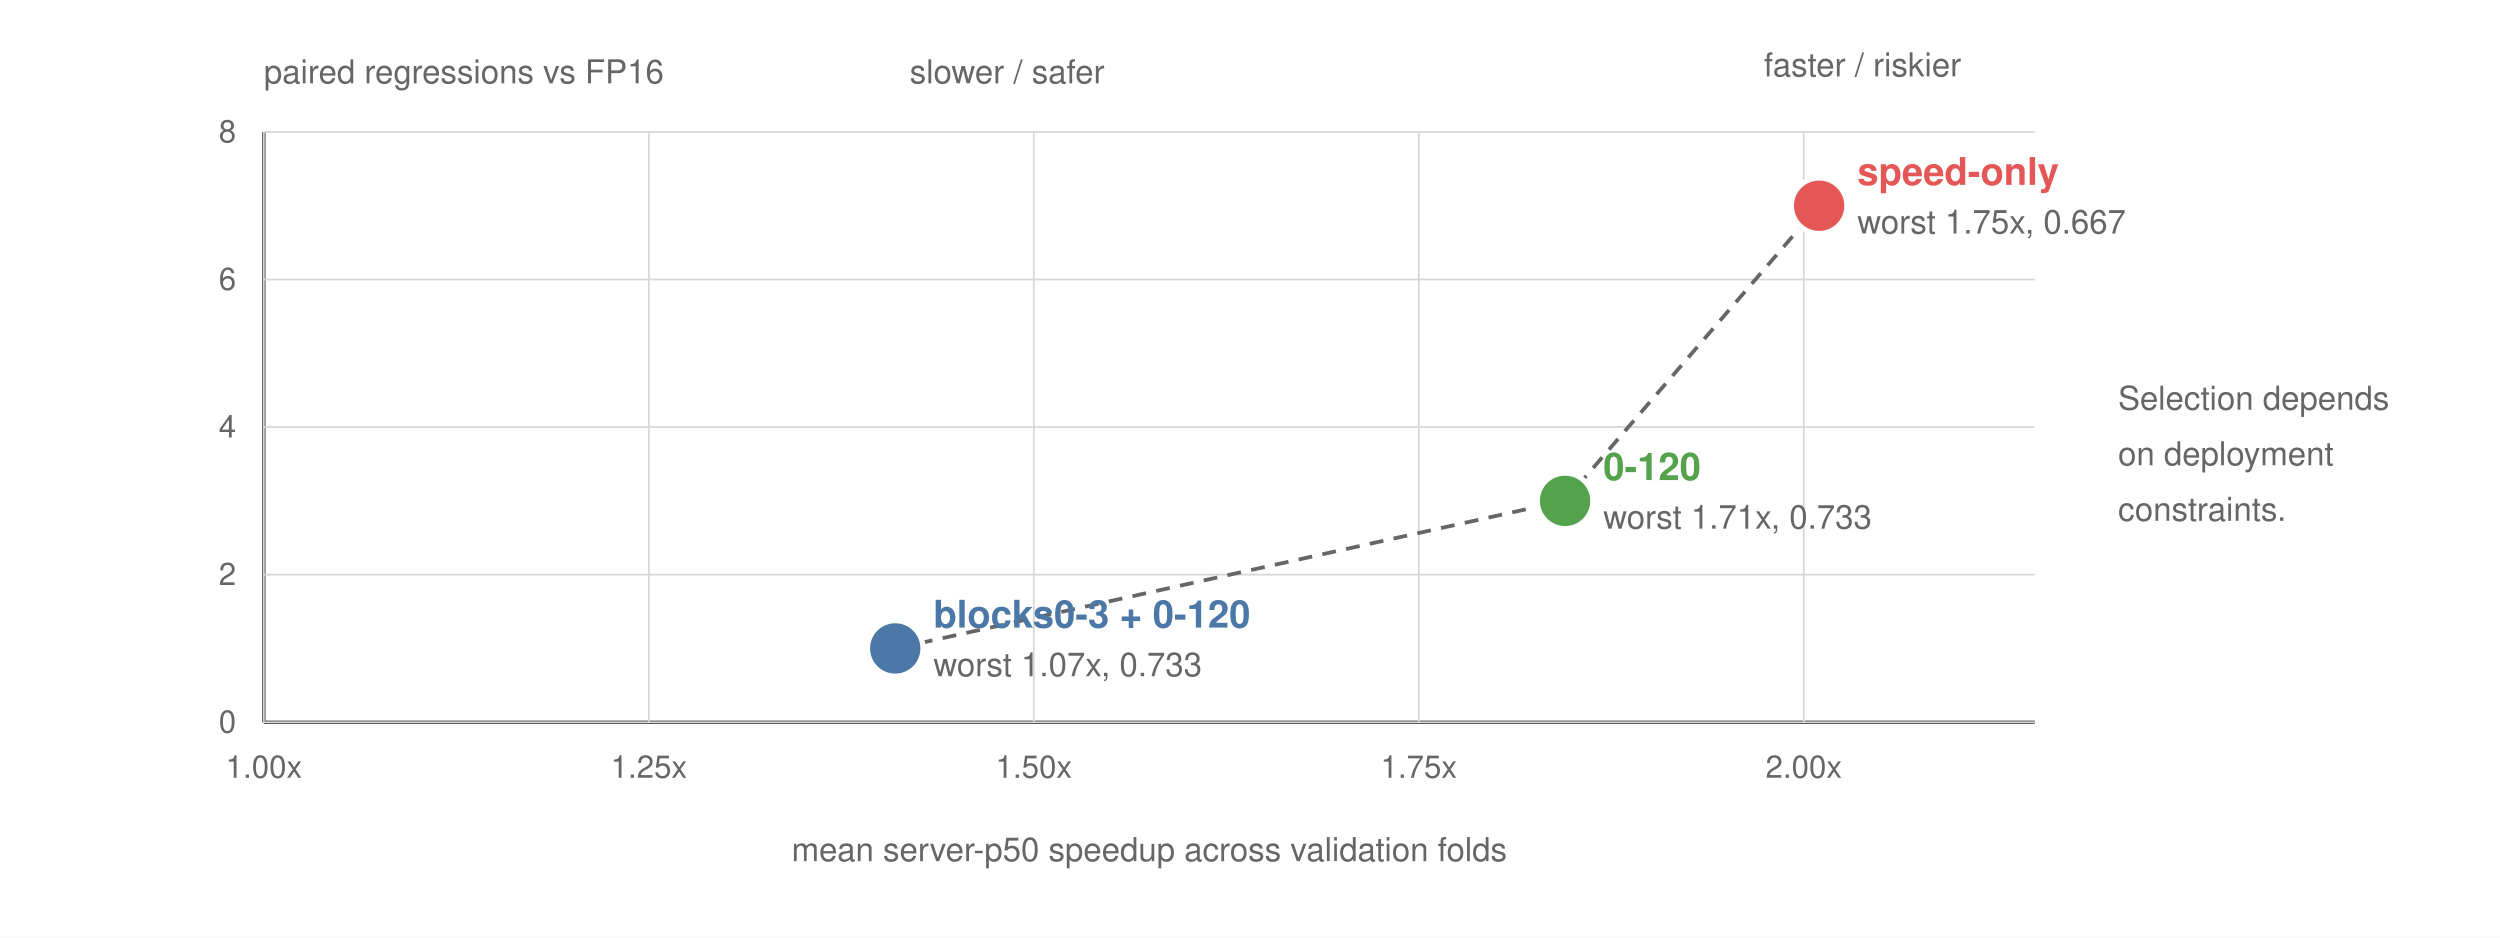
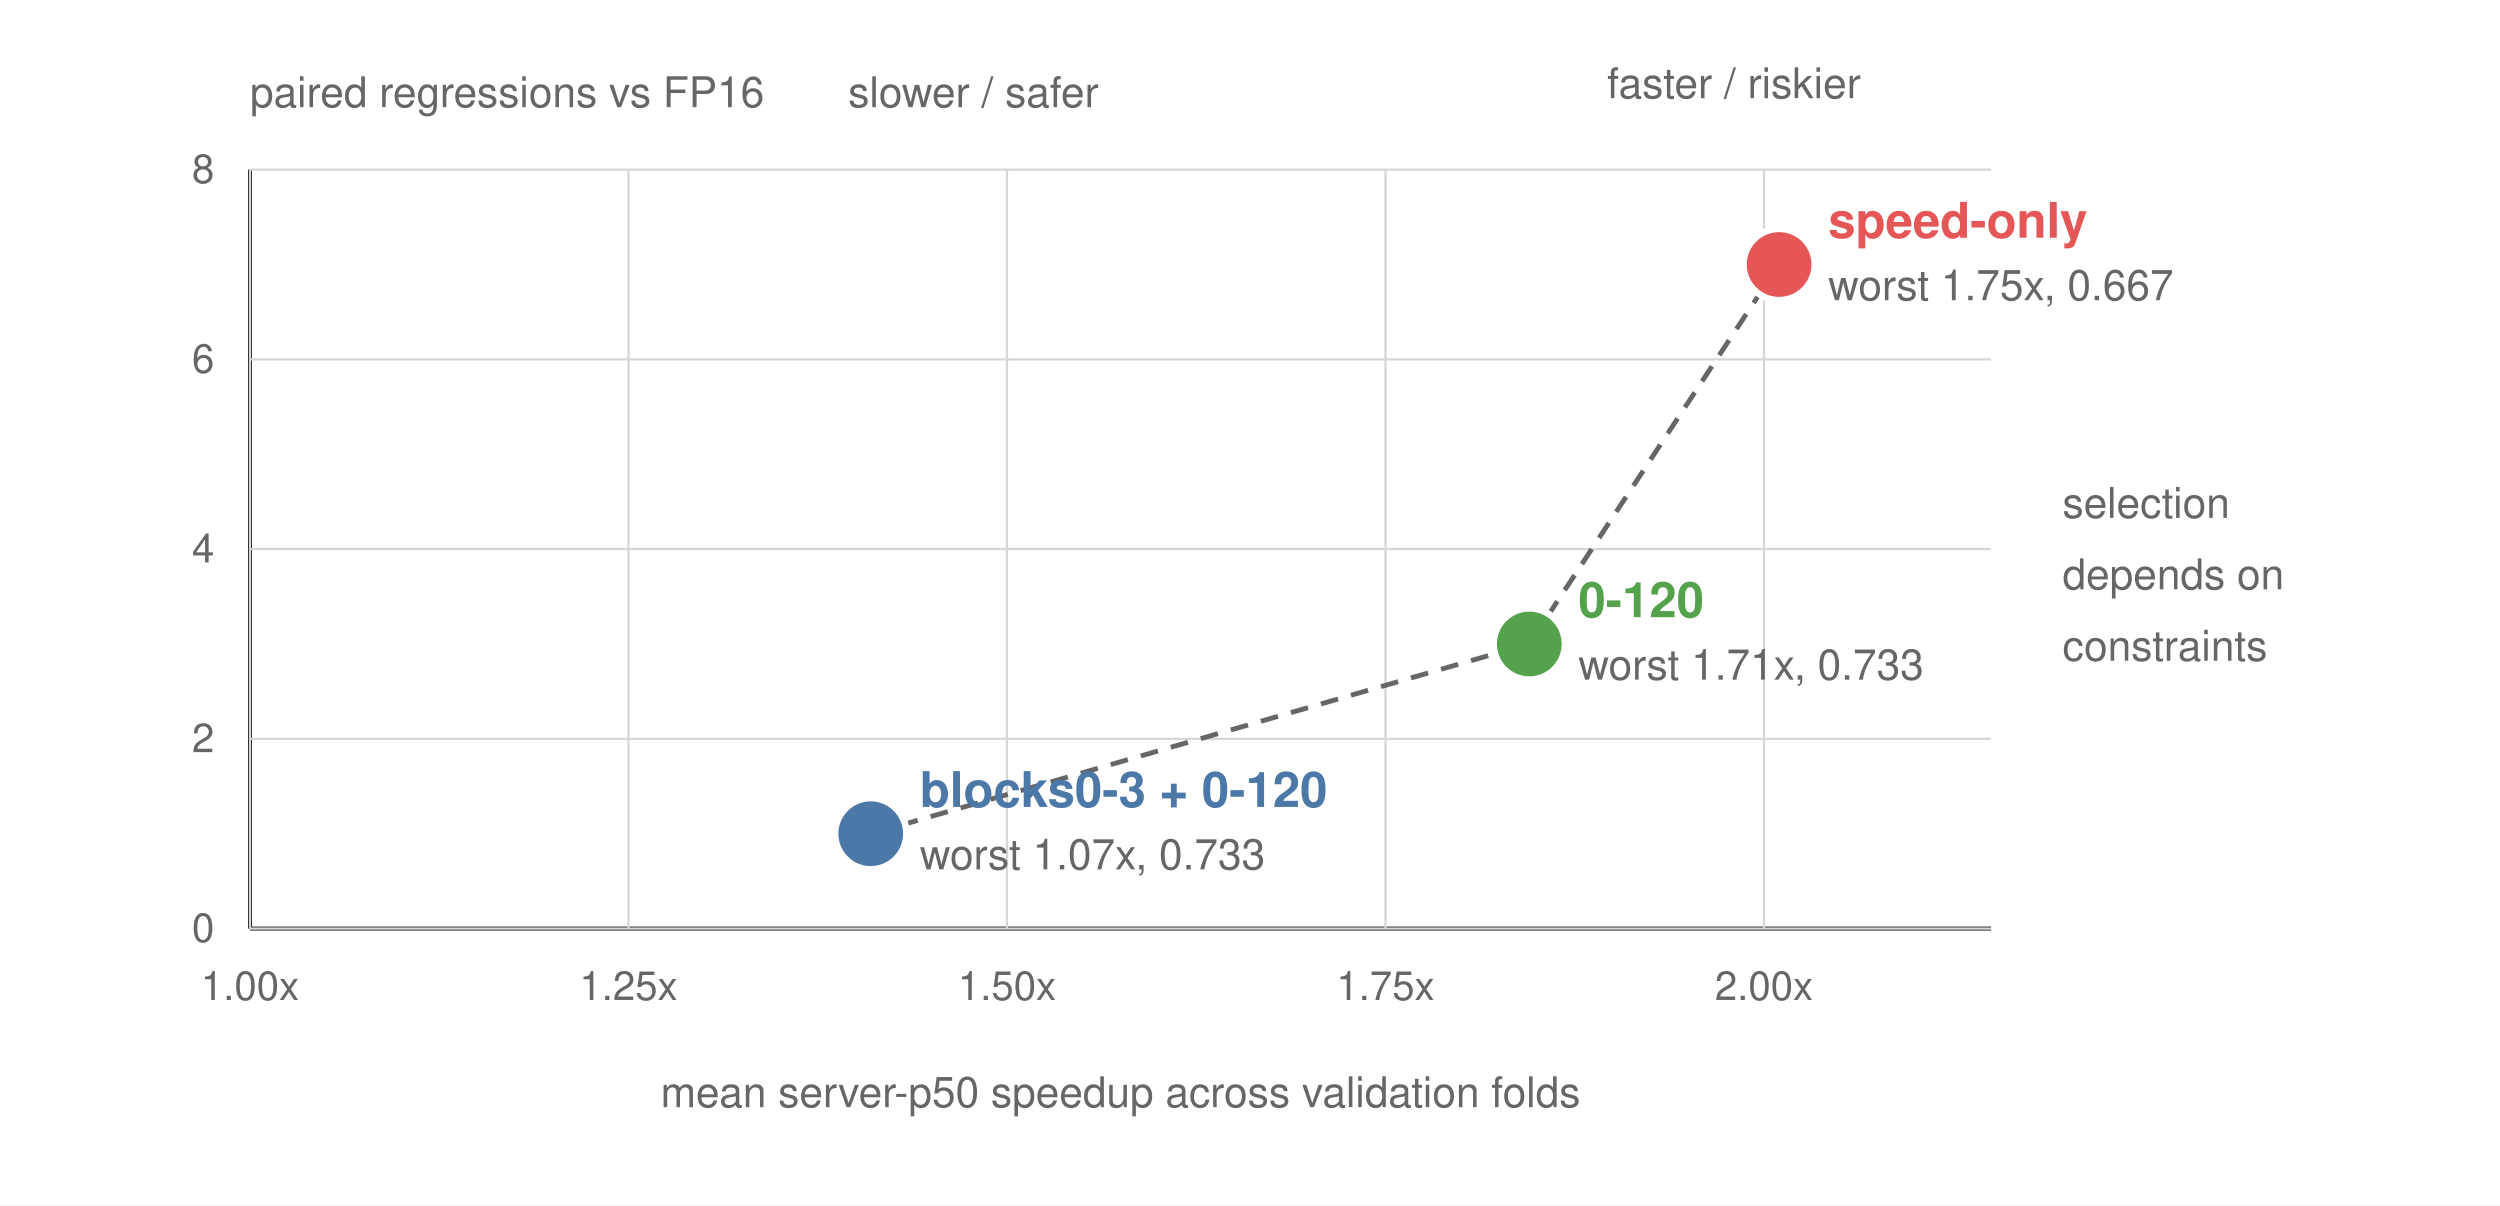
- <svg xmlns="http://www.w3.org/2000/svg" width="720" height="270" viewBox="0 0 720 270">
+ <svg xmlns="http://www.w3.org/2000/svg" width="560" height="270" viewBox="0 0 560 270">
  <rect width="100%" height="100%" fill="white" />
  <style>text{font-family:Helvetica,Arial,sans-serif;fill:#222222}.label{font-size:11px}.small{font-size:9.5px;fill:#666666}.axis{font-size:9px;fill:#666666}.panel{font-size:12px;font-weight:700}</style>
-   <line x1="76" y1="208" x2="586" y2="208" stroke="#222222" stroke-width="0.9" fill="none" />
-   <line x1="76" y1="38" x2="76" y2="208" stroke="#222222" stroke-width="0.9" fill="none" />
-   <line x1="76.0" y1="38" x2="76.0" y2="208" stroke="#d6d6d6" stroke-width="0.5" fill="none" />
-   <text x="76.0" y="224" class="axis" text-anchor="middle">1.00x</text>
-   <line x1="186.87" y1="38" x2="186.87" y2="208" stroke="#d6d6d6" stroke-width="0.5" fill="none" />
-   <text x="186.87" y="224" class="axis" text-anchor="middle">1.25x</text>
-   <line x1="297.739" y1="38" x2="297.739" y2="208" stroke="#d6d6d6" stroke-width="0.5" fill="none" />
-   <text x="297.739" y="224" class="axis" text-anchor="middle">1.50x</text>
-   <line x1="408.609" y1="38" x2="408.609" y2="208" stroke="#d6d6d6" stroke-width="0.5" fill="none" />
-   <text x="408.609" y="224" class="axis" text-anchor="middle">1.75x</text>
-   <line x1="519.478" y1="38" x2="519.478" y2="208" stroke="#d6d6d6" stroke-width="0.5" fill="none" />
-   <text x="519.478" y="224" class="axis" text-anchor="middle">2.00x</text>
-   <line x1="76" y1="208.0" x2="586" y2="208.0" stroke="#d6d6d6" stroke-width="0.5" fill="none" />
-   <text x="68" y="211.0" class="axis" text-anchor="end">0</text>
-   <line x1="76" y1="165.5" x2="586" y2="165.5" stroke="#d6d6d6" stroke-width="0.5" fill="none" />
-   <text x="68" y="168.5" class="axis" text-anchor="end">2</text>
-   <line x1="76" y1="123.0" x2="586" y2="123.0" stroke="#d6d6d6" stroke-width="0.5" fill="none" />
-   <text x="68" y="126.0" class="axis" text-anchor="end">4</text>
-   <line x1="76" y1="80.5" x2="586" y2="80.5" stroke="#d6d6d6" stroke-width="0.5" fill="none" />
-   <text x="68" y="83.5" class="axis" text-anchor="end">6</text>
-   <line x1="76" y1="38.0" x2="586" y2="38.0" stroke="#d6d6d6" stroke-width="0.5" fill="none" />
-   <text x="68" y="41.0" class="axis" text-anchor="end">8</text>
-   <path d="M257.8,186.8 L450.7,144.2 L523.9,59.2" stroke="#666666" stroke-width="1.1" fill="none" stroke-dasharray="4 3" />
-   <circle cx="257.826" cy="186.75" r="8" fill="#4c78a8" stroke="white" stroke-width="1.5" />
-   <text x="268.826" y="180.75" class="label" text-anchor="start" style="fill:#4c78a8" font-weight="700">blocks0-3 + 0-120</text>
-   <text x="268.826" y="194.75" class="small" text-anchor="start">worst 1.07x, 0.733</text>
-   <circle cx="450.739" cy="144.25" r="8" fill="#54a24b" stroke="white" stroke-width="1.5" />
-   <text x="461.739" y="138.25" class="label" text-anchor="start" style="fill:#54a24b" font-weight="700">0-120</text>
-   <text x="461.739" y="152.25" class="small" text-anchor="start">worst 1.71x, 0.733</text>
-   <circle cx="523.913" cy="59.25" r="8" fill="#e45756" stroke="white" stroke-width="1.5" />
-   <text x="534.913" y="53.25" class="label" text-anchor="start" style="fill:#e45756" font-weight="700">speed-only</text>
-   <text x="534.913" y="67.25" class="small" text-anchor="start">worst 1.75x, 0.667</text>
-   <text x="331.0" y="248" class="small" text-anchor="middle">mean server-p50 speedup across validation folds</text>
-   <text x="76" y="24" class="small" text-anchor="start">paired regressions vs FP16</text>
-   <text x="262" y="24" class="small" text-anchor="start" style="fill:#666666">slower / safer</text>
-   <text x="508" y="22" class="small" text-anchor="start" style="fill:#666666">faster / riskier</text>
-   <text x="610" y="118" class="small" text-anchor="start">Selection depends</text>
-   <text x="610" y="134" class="small" text-anchor="start">on deployment</text>
-   <text x="610" y="150" class="small" text-anchor="start">constraints.</text>
+   <line x1="56" y1="208" x2="446" y2="208" stroke="#222222" stroke-width="0.9" fill="none" />
+   <line x1="56" y1="38" x2="56" y2="208" stroke="#222222" stroke-width="0.9" fill="none" />
+   <line x1="56.0" y1="38" x2="56.0" y2="208" stroke="#d6d6d6" stroke-width="0.5" fill="none" />
+   <text x="56.0" y="224" class="axis" text-anchor="middle">1.00x</text>
+   <line x1="140.783" y1="38" x2="140.783" y2="208" stroke="#d6d6d6" stroke-width="0.5" fill="none" />
+   <text x="140.783" y="224" class="axis" text-anchor="middle">1.25x</text>
+   <line x1="225.565" y1="38" x2="225.565" y2="208" stroke="#d6d6d6" stroke-width="0.5" fill="none" />
+   <text x="225.565" y="224" class="axis" text-anchor="middle">1.50x</text>
+   <line x1="310.348" y1="38" x2="310.348" y2="208" stroke="#d6d6d6" stroke-width="0.5" fill="none" />
+   <text x="310.348" y="224" class="axis" text-anchor="middle">1.75x</text>
+   <line x1="395.13" y1="38" x2="395.13" y2="208" stroke="#d6d6d6" stroke-width="0.5" fill="none" />
+   <text x="395.13" y="224" class="axis" text-anchor="middle">2.00x</text>
+   <line x1="56" y1="208.0" x2="446" y2="208.0" stroke="#d6d6d6" stroke-width="0.5" fill="none" />
+   <text x="48" y="211.0" class="axis" text-anchor="end">0</text>
+   <line x1="56" y1="165.5" x2="446" y2="165.5" stroke="#d6d6d6" stroke-width="0.5" fill="none" />
+   <text x="48" y="168.5" class="axis" text-anchor="end">2</text>
+   <line x1="56" y1="123.0" x2="446" y2="123.0" stroke="#d6d6d6" stroke-width="0.5" fill="none" />
+   <text x="48" y="126.0" class="axis" text-anchor="end">4</text>
+   <line x1="56" y1="80.5" x2="446" y2="80.5" stroke="#d6d6d6" stroke-width="0.5" fill="none" />
+   <text x="48" y="83.5" class="axis" text-anchor="end">6</text>
+   <line x1="56" y1="38.0" x2="446" y2="38.0" stroke="#d6d6d6" stroke-width="0.5" fill="none" />
+   <text x="48" y="41.0" class="axis" text-anchor="end">8</text>
+   <path d="M195.0,186.8 L342.6,144.2 L398.5,59.2" stroke="#666666" stroke-width="1.1" fill="none" stroke-dasharray="4 3" />
+   <circle cx="195.043" cy="186.75" r="8" fill="#4c78a8" stroke="white" stroke-width="1.5" />
+   <text x="206.043" y="180.75" class="label" text-anchor="start" style="fill:#4c78a8" font-weight="700">blocks0-3 + 0-120</text>
+   <text x="206.043" y="194.75" class="small" text-anchor="start">worst 1.07x, 0.733</text>
+   <circle cx="342.565" cy="144.25" r="8" fill="#54a24b" stroke="white" stroke-width="1.5" />
+   <text x="353.565" y="138.25" class="label" text-anchor="start" style="fill:#54a24b" font-weight="700">0-120</text>
+   <text x="353.565" y="152.25" class="small" text-anchor="start">worst 1.71x, 0.733</text>
+   <circle cx="398.522" cy="59.25" r="8" fill="#e45756" stroke="white" stroke-width="1.5" />
+   <text x="409.522" y="53.25" class="label" text-anchor="start" style="fill:#e45756" font-weight="700">speed-only</text>
+   <text x="409.522" y="67.25" class="small" text-anchor="start">worst 1.75x, 0.667</text>
+   <text x="251.0" y="248" class="small" text-anchor="middle">mean server-p50 speedup across validation folds</text>
+   <text x="56" y="24" class="small" text-anchor="start">paired regressions vs FP16</text>
+   <text x="190" y="24" class="small" text-anchor="start" style="fill:#666666">slower / safer</text>
+   <text x="360" y="22" class="small" text-anchor="start" style="fill:#666666">faster / riskier</text>
+   <text x="462" y="116" class="small" text-anchor="start">selection</text>
+   <text x="462" y="132" class="small" text-anchor="start">depends on</text>
+   <text x="462" y="148" class="small" text-anchor="start">constraints</text>
</svg>
